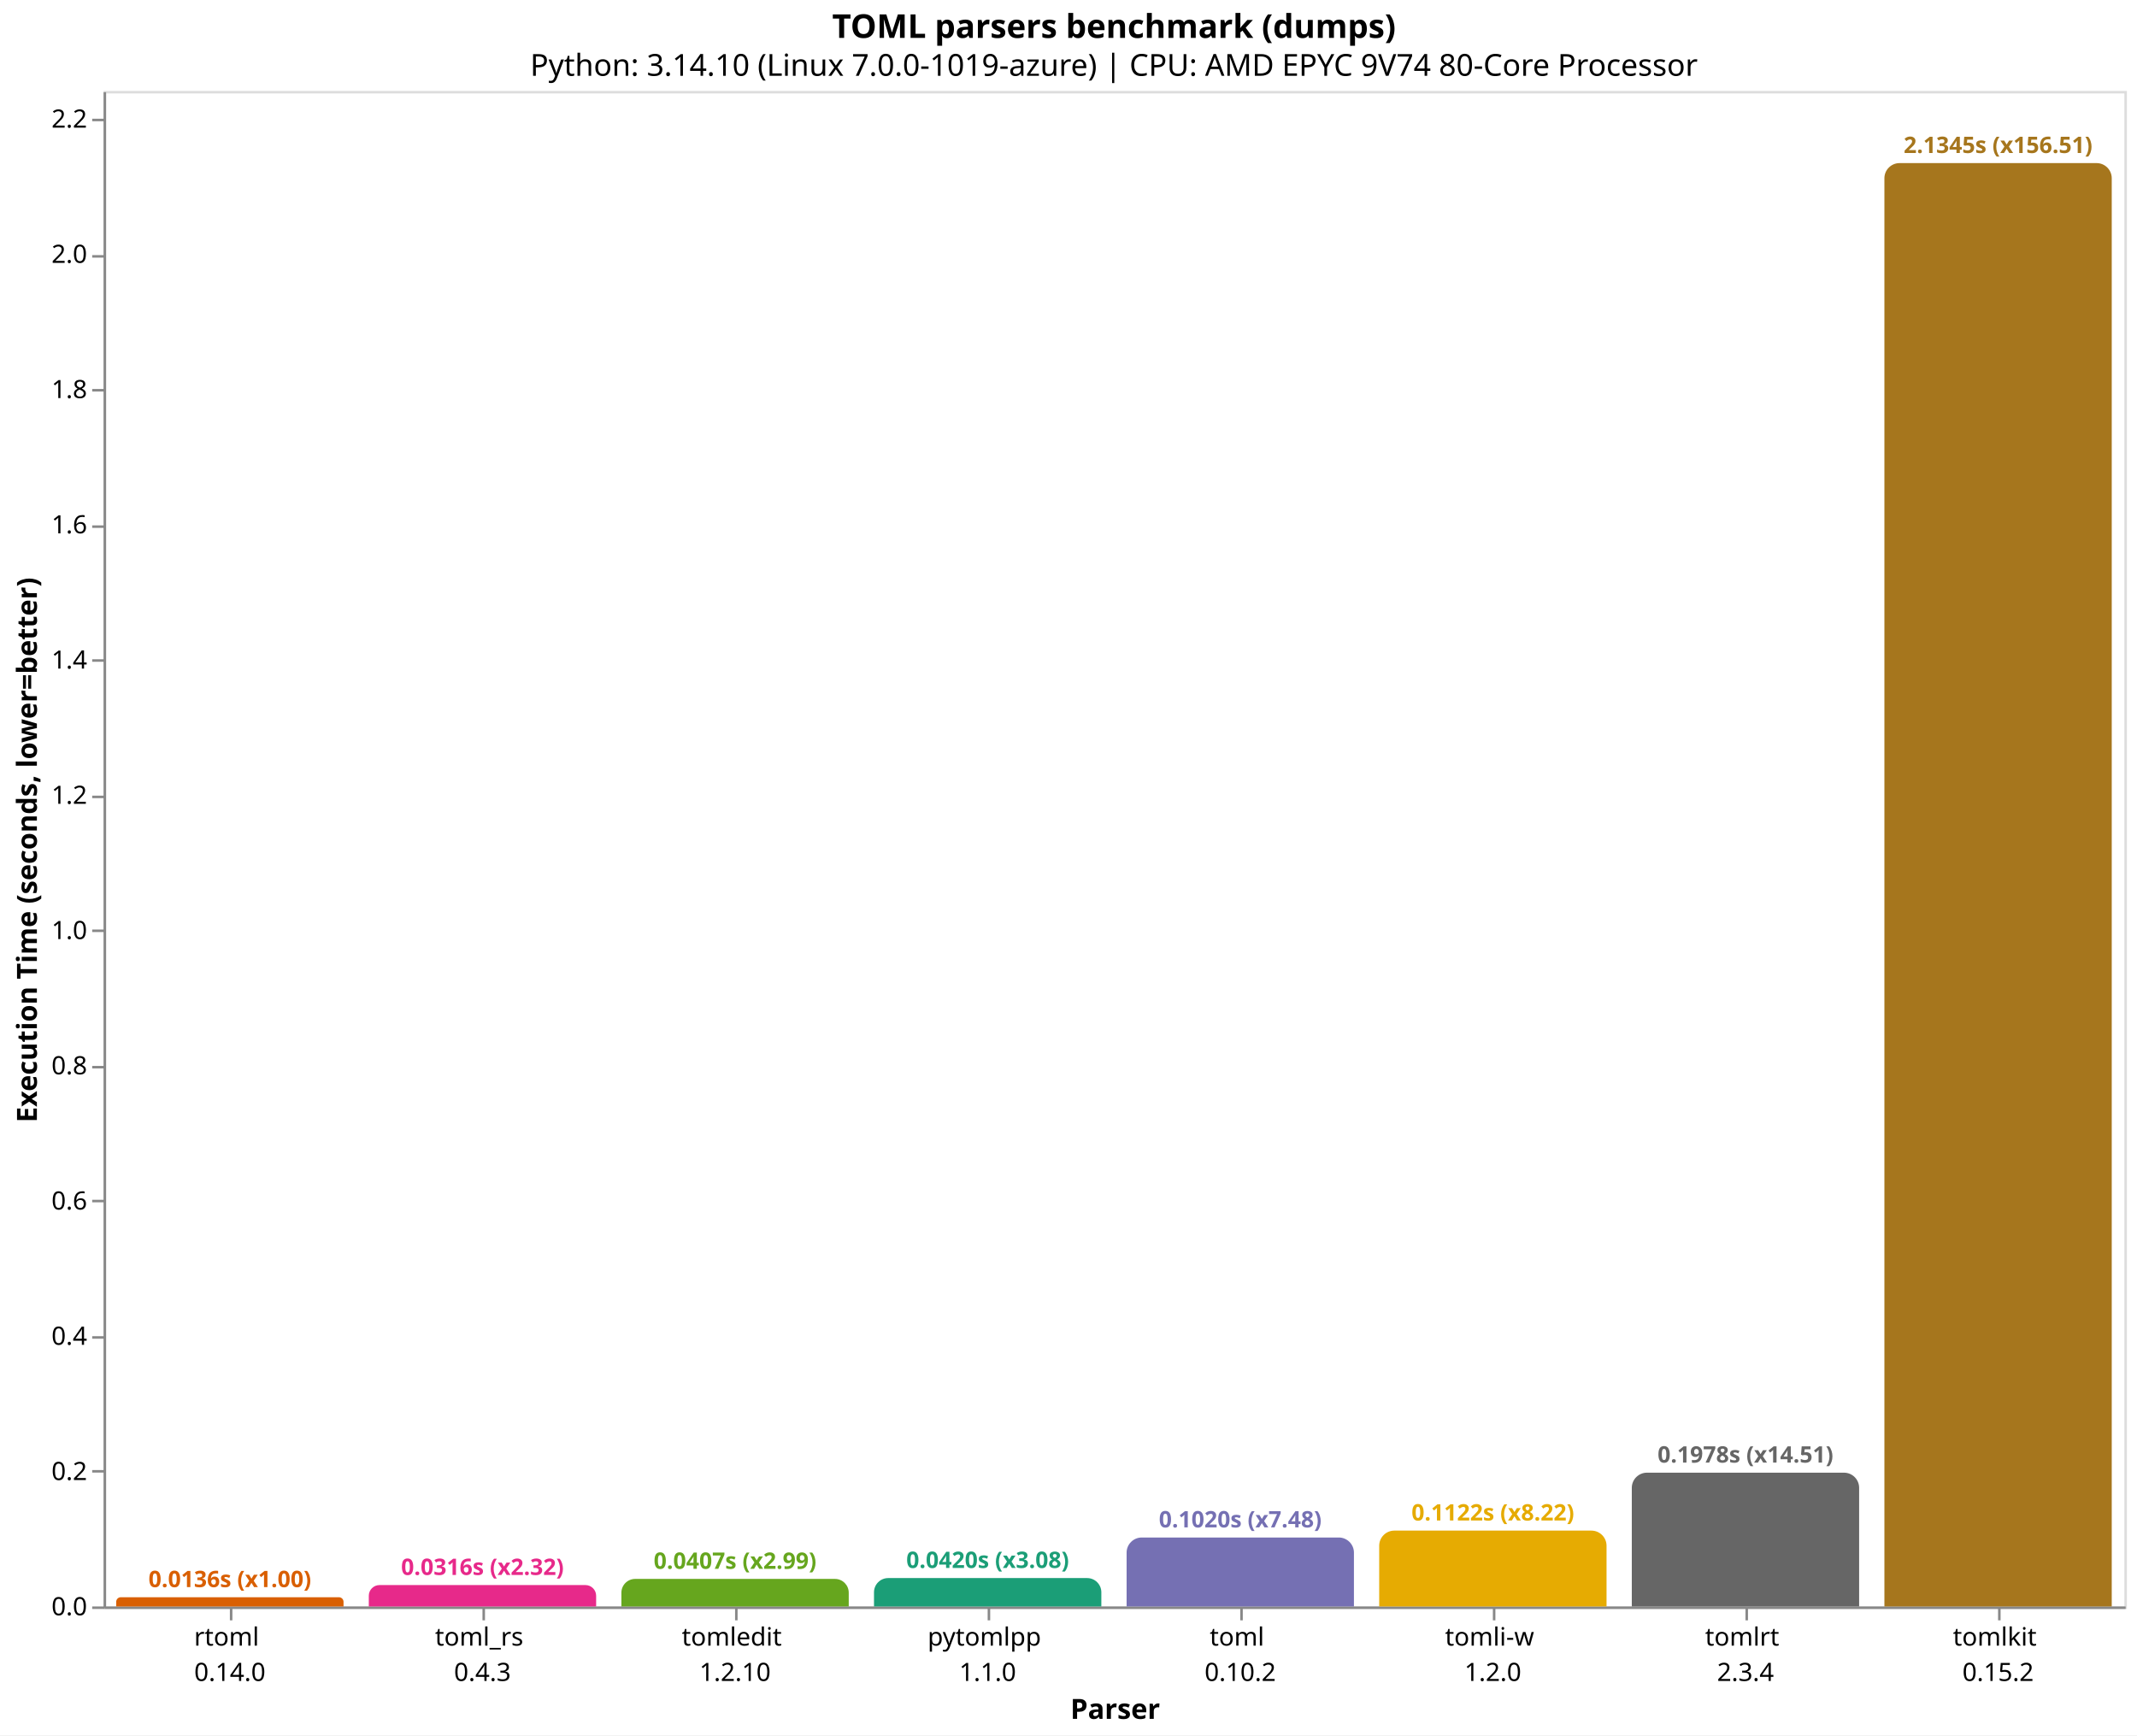
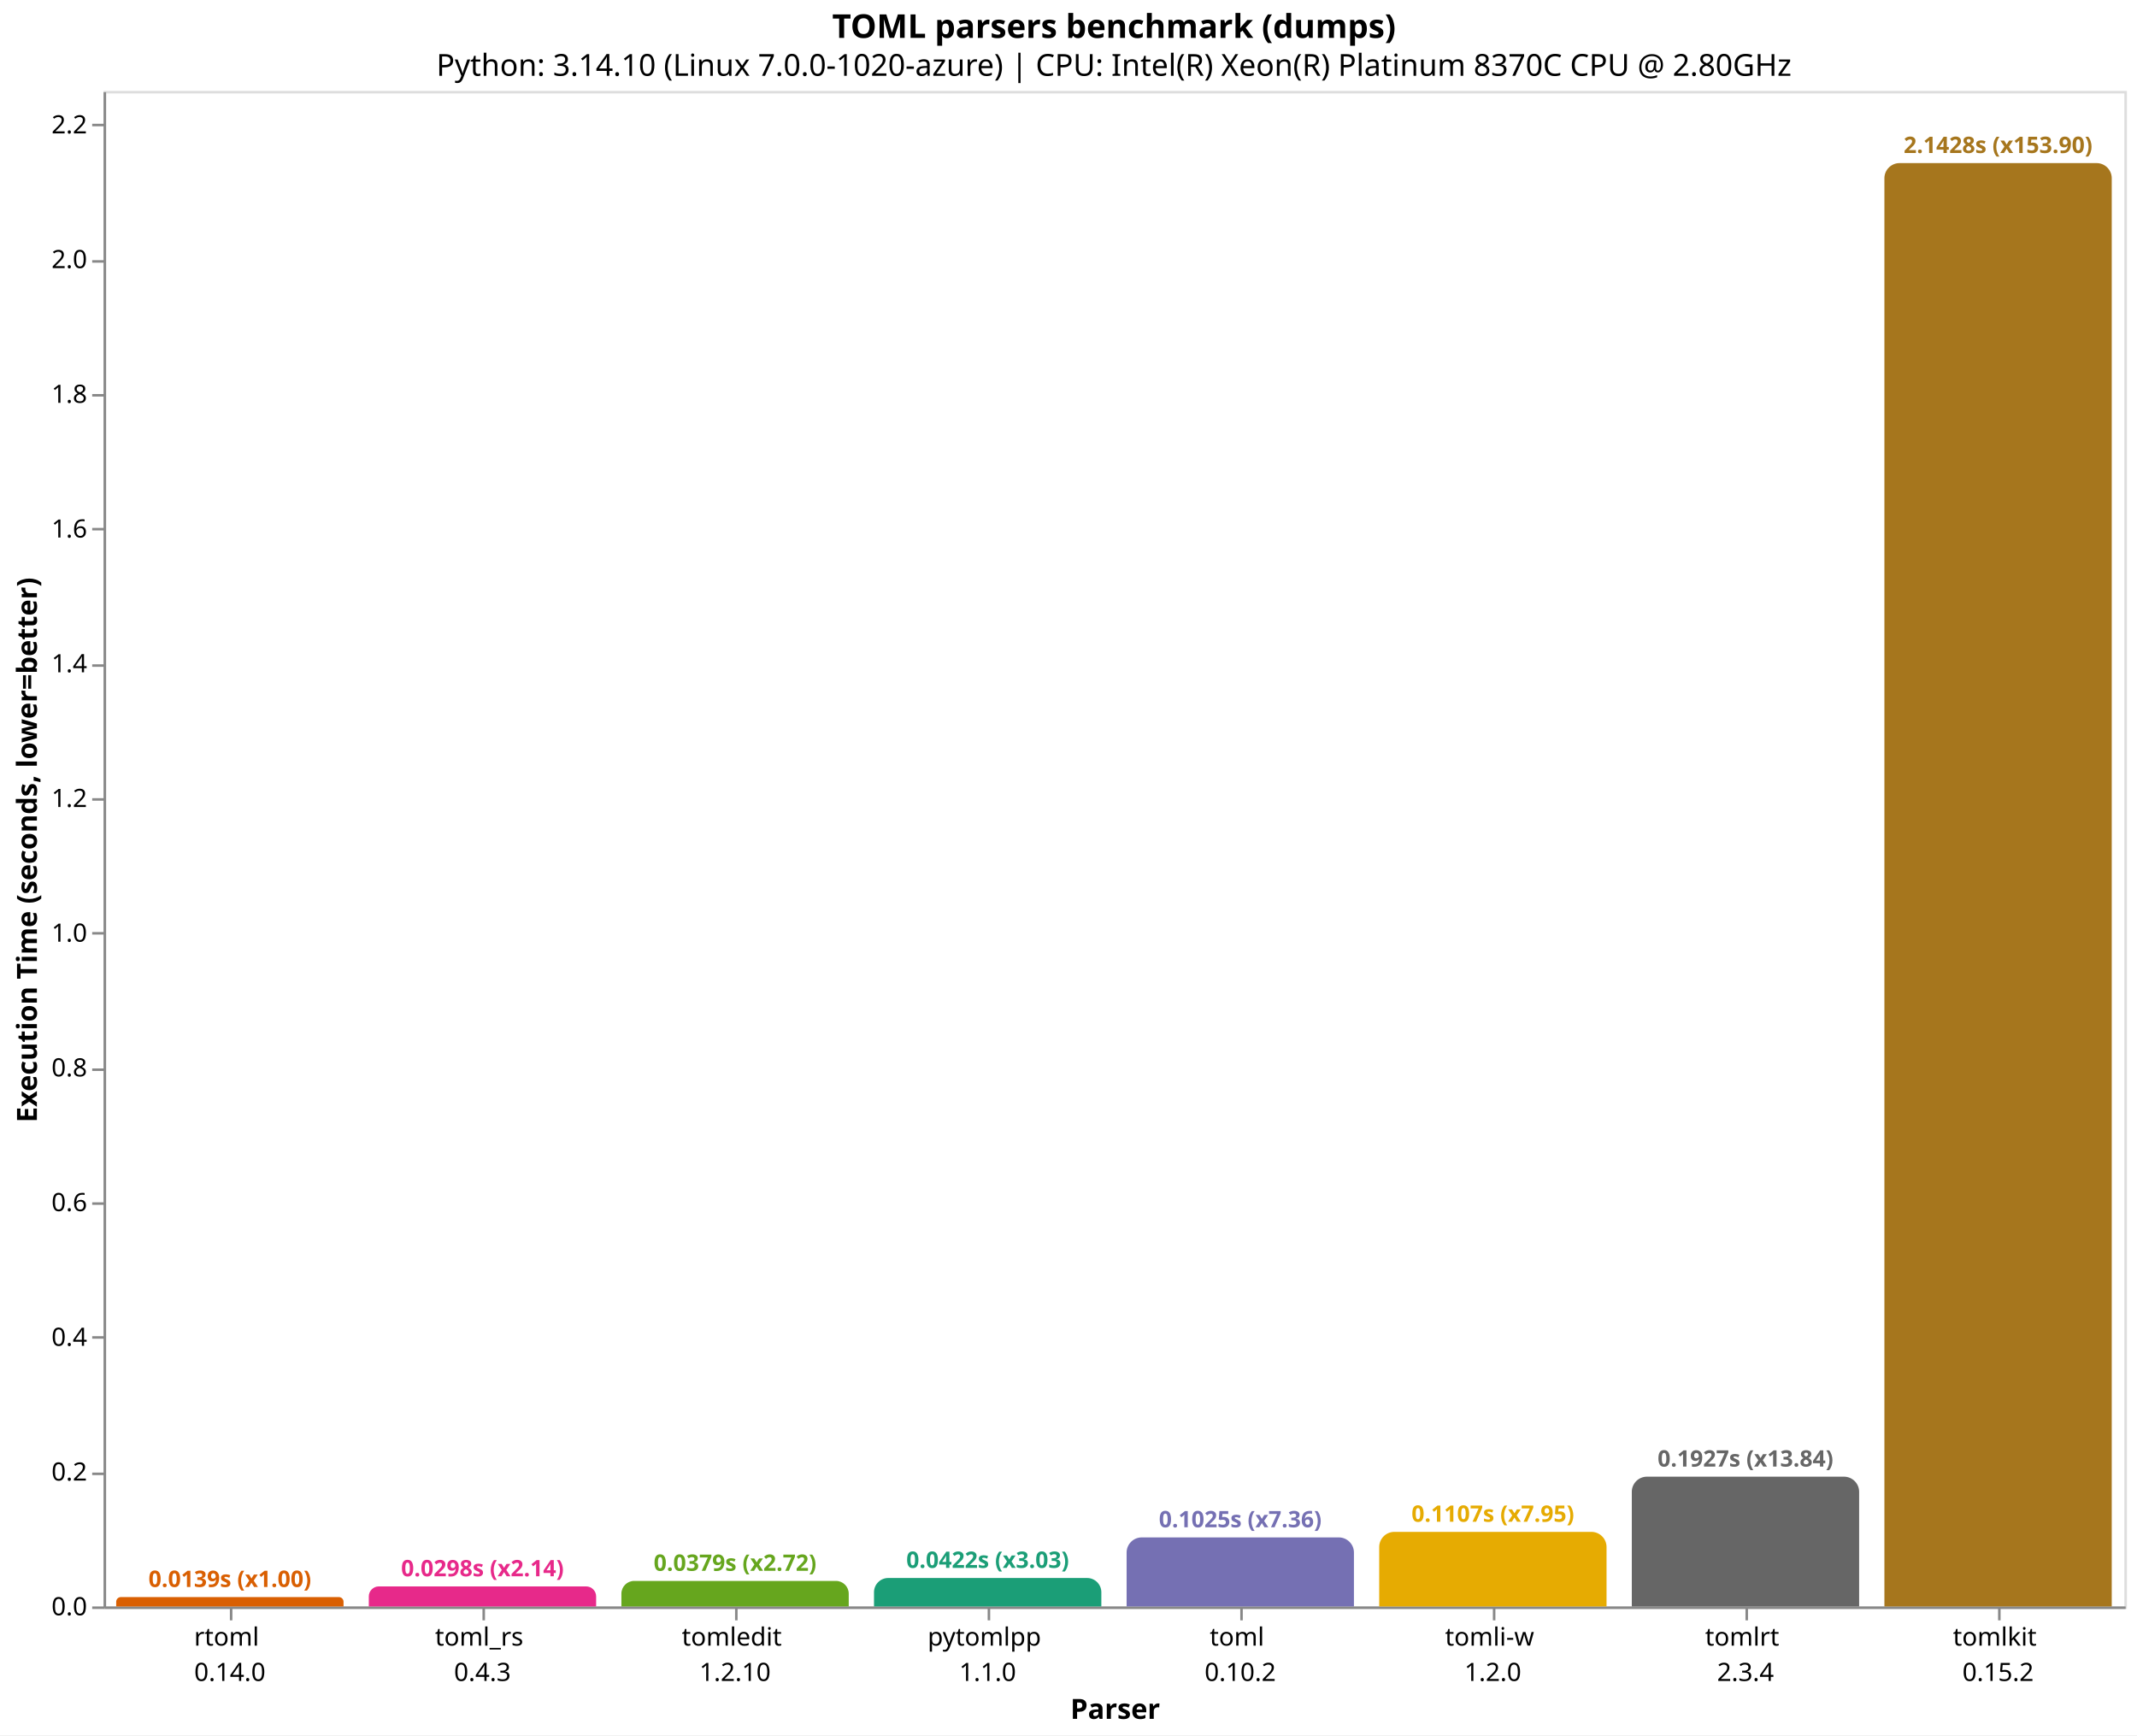
<svg xmlns="http://www.w3.org/2000/svg" version="1.1" class="marks" width="846" height="687" viewBox="0 0 846 687">
  <rect width="846" height="687" fill="white" />
  <g fill="none" stroke-miterlimit="10" transform="translate(41,36)">
    <g class="mark-group role-frame root" role="graphics-object" aria-roledescription="group mark container">
      <g transform="translate(0,0)">
        <path class="background" aria-hidden="true" d="M0.5,0.5h800v600h-800Z" stroke="#ddd" />
        <g>
          <g class="mark-group role-axis" role="graphics-symbol" aria-roledescription="axis" aria-label="X-axis titled 'Parser' for a discrete scale with 8 values: rtoml&#10;0.14.0, toml_rs&#10;0.4.3, tomledit&#10;1.2.10, pytomlpp&#10;1.1.0, toml&#10;0.10.2, ending with tomlkit&#10;0.15.2">
            <g transform="translate(0.5,600.5)">
              <path class="background" aria-hidden="true" d="M0,0h0v0h0Z" pointer-events="none" />
              <g>
                <g class="mark-rule role-axis-tick" pointer-events="none">
                  <line transform="translate(50,0)" x2="0" y2="5" stroke="#888" stroke-width="1" opacity="1" />
                  <line transform="translate(150,0)" x2="0" y2="5" stroke="#888" stroke-width="1" opacity="1" />
                  <line transform="translate(250,0)" x2="0" y2="5" stroke="#888" stroke-width="1" opacity="1" />
                  <line transform="translate(350,0)" x2="0" y2="5" stroke="#888" stroke-width="1" opacity="1" />
                  <line transform="translate(450,0)" x2="0" y2="5" stroke="#888" stroke-width="1" opacity="1" />
                  <line transform="translate(550,0)" x2="0" y2="5" stroke="#888" stroke-width="1" opacity="1" />
                  <line transform="translate(650,0)" x2="0" y2="5" stroke="#888" stroke-width="1" opacity="1" />
                  <line transform="translate(750,0)" x2="0" y2="5" stroke="#888" stroke-width="1" opacity="1" />
                </g>
                <g class="mark-text role-axis-label" pointer-events="none">
                  <text text-anchor="middle" transform="translate(49.5,15)" font-family="sans-serif" font-size="10px" fill="#000" opacity="1">
                    <tspan>rtoml</tspan>
                    <tspan x="0" dy="14">0.14.0</tspan>
                  </text>
                  <text text-anchor="middle" transform="translate(149.5,15)" font-family="sans-serif" font-size="10px" fill="#000" opacity="1">
                    <tspan>toml_rs</tspan>
                    <tspan x="0" dy="14">0.4.3</tspan>
                  </text>
                  <text text-anchor="middle" transform="translate(249.5,15)" font-family="sans-serif" font-size="10px" fill="#000" opacity="1">
                    <tspan>tomledit</tspan>
                    <tspan x="0" dy="14">1.2.10</tspan>
                  </text>
                  <text text-anchor="middle" transform="translate(349.5,15)" font-family="sans-serif" font-size="10px" fill="#000" opacity="1">
                    <tspan>pytomlpp</tspan>
                    <tspan x="0" dy="14">1.1.0</tspan>
                  </text>
                  <text text-anchor="middle" transform="translate(449.5,15)" font-family="sans-serif" font-size="10px" fill="#000" opacity="1">
                    <tspan>toml</tspan>
                    <tspan x="0" dy="14">0.10.2</tspan>
                  </text>
                  <text text-anchor="middle" transform="translate(549.5,15)" font-family="sans-serif" font-size="10px" fill="#000" opacity="1">
                    <tspan>tomli-w</tspan>
                    <tspan x="0" dy="14">1.2.0</tspan>
                  </text>
                  <text text-anchor="middle" transform="translate(649.5,15)" font-family="sans-serif" font-size="10px" fill="#000" opacity="1">
                    <tspan>tomlrt</tspan>
                    <tspan x="0" dy="14">2.3.4</tspan>
                  </text>
                  <text text-anchor="middle" transform="translate(749.5,15)" font-family="sans-serif" font-size="10px" fill="#000" opacity="1">
                    <tspan>tomlkit</tspan>
                    <tspan x="0" dy="14">0.15.2</tspan>
                  </text>
                </g>
                <g class="mark-rule role-axis-domain" pointer-events="none">
                  <line transform="translate(0,0)" x2="800" y2="0" stroke="#888" stroke-width="1" opacity="1" />
                </g>
                <g class="mark-text role-axis-title" pointer-events="none">
                  <text text-anchor="middle" transform="translate(400,44)" font-family="sans-serif" font-size="11px" font-weight="bold" fill="#000" opacity="1">Parser</text>
                </g>
              </g>
              <path class="foreground" aria-hidden="true" d="" pointer-events="none" display="none" />
            </g>
          </g>
          <g class="mark-group role-axis" role="graphics-symbol" aria-roledescription="axis" aria-label="Y-axis titled 'Execution Time (seconds, lower=better)' for a linear scale with values from 0.0 to 2.2">
            <g transform="translate(0.5,0.5)">
              <path class="background" aria-hidden="true" d="M0,0h0v0h0Z" pointer-events="none" />
              <g>
                <g class="mark-rule role-axis-tick" pointer-events="none">
                  <line transform="translate(0,600)" x2="-5" y2="0" stroke="#888" stroke-width="1" opacity="1" />
-                   <line transform="translate(0,546)" x2="-5" y2="0" stroke="#888" stroke-width="1" opacity="1" />
+                   <line transform="translate(0,547)" x2="-5" y2="0" stroke="#888" stroke-width="1" opacity="1" />
                  <line transform="translate(0,493)" x2="-5" y2="0" stroke="#888" stroke-width="1" opacity="1" />
-                   <line transform="translate(0,439)" x2="-5" y2="0" stroke="#888" stroke-width="1" opacity="1" />
-                   <line transform="translate(0,386)" x2="-5" y2="0" stroke="#888" stroke-width="1" opacity="1" />
-                   <line transform="translate(0,332)" x2="-5" y2="0" stroke="#888" stroke-width="1" opacity="1" />
-                   <line transform="translate(0,279)" x2="-5" y2="0" stroke="#888" stroke-width="1" opacity="1" />
-                   <line transform="translate(0,225)" x2="-5" y2="0" stroke="#888" stroke-width="1" opacity="1" />
-                   <line transform="translate(0,172)" x2="-5" y2="0" stroke="#888" stroke-width="1" opacity="1" />
-                   <line transform="translate(0,118)" x2="-5" y2="0" stroke="#888" stroke-width="1" opacity="1" />
-                   <line transform="translate(0,65)" x2="-5" y2="0" stroke="#888" stroke-width="1" opacity="1" />
-                   <line transform="translate(0,11)" x2="-5" y2="0" stroke="#888" stroke-width="1" opacity="1" />
+                   <line transform="translate(0,440)" x2="-5" y2="0" stroke="#888" stroke-width="1" opacity="1" />
+                   <line transform="translate(0,387)" x2="-5" y2="0" stroke="#888" stroke-width="1" opacity="1" />
+                   <line transform="translate(0,333)" x2="-5" y2="0" stroke="#888" stroke-width="1" opacity="1" />
+                   <line transform="translate(0,280)" x2="-5" y2="0" stroke="#888" stroke-width="1" opacity="1" />
+                   <line transform="translate(0,227)" x2="-5" y2="0" stroke="#888" stroke-width="1" opacity="1" />
+                   <line transform="translate(0,173)" x2="-5" y2="0" stroke="#888" stroke-width="1" opacity="1" />
+                   <line transform="translate(0,120)" x2="-5" y2="0" stroke="#888" stroke-width="1" opacity="1" />
+                   <line transform="translate(0,67)" x2="-5" y2="0" stroke="#888" stroke-width="1" opacity="1" />
+                   <line transform="translate(0,13)" x2="-5" y2="0" stroke="#888" stroke-width="1" opacity="1" />
                </g>
                <g class="mark-text role-axis-label" pointer-events="none">
                  <text text-anchor="end" transform="translate(-7,603)" font-family="sans-serif" font-size="10px" fill="#000" opacity="1">0.0</text>
-                   <text text-anchor="end" transform="translate(-7,549.4569)" font-family="sans-serif" font-size="10px" fill="#000" opacity="1">0.2</text>
-                   <text text-anchor="end" transform="translate(-7,495.9138)" font-family="sans-serif" font-size="10px" fill="#000" opacity="1">0.4</text>
-                   <text text-anchor="end" transform="translate(-7,442.3707)" font-family="sans-serif" font-size="10px" fill="#000" opacity="1">0.6</text>
-                   <text text-anchor="end" transform="translate(-7,388.8276)" font-family="sans-serif" font-size="10px" fill="#000" opacity="1">0.8</text>
-                   <text text-anchor="end" transform="translate(-7,335.2845)" font-family="sans-serif" font-size="10px" fill="#000" opacity="1">1.0</text>
-                   <text text-anchor="end" transform="translate(-7,281.7414)" font-family="sans-serif" font-size="10px" fill="#000" opacity="1">1.2</text>
-                   <text text-anchor="end" transform="translate(-7,228.1983)" font-family="sans-serif" font-size="10px" fill="#000" opacity="1">1.4</text>
-                   <text text-anchor="end" transform="translate(-7,174.6552)" font-family="sans-serif" font-size="10px" fill="#000" opacity="1">1.6</text>
-                   <text text-anchor="end" transform="translate(-7,121.1121)" font-family="sans-serif" font-size="10px" fill="#000" opacity="1">1.8</text>
-                   <text text-anchor="end" transform="translate(-7,67.56904)" font-family="sans-serif" font-size="10px" fill="#000" opacity="1">2.0</text>
-                   <text text-anchor="end" transform="translate(-7,14.02594)" font-family="sans-serif" font-size="10px" fill="#000" opacity="1">2.2</text>
+                   <text text-anchor="end" transform="translate(-7,549.6644)" font-family="sans-serif" font-size="10px" fill="#000" opacity="1">0.2</text>
+                   <text text-anchor="end" transform="translate(-7,496.3289)" font-family="sans-serif" font-size="10px" fill="#000" opacity="1">0.4</text>
+                   <text text-anchor="end" transform="translate(-7,442.9933)" font-family="sans-serif" font-size="10px" fill="#000" opacity="1">0.6</text>
+                   <text text-anchor="end" transform="translate(-7,389.6577)" font-family="sans-serif" font-size="10px" fill="#000" opacity="1">0.8</text>
+                   <text text-anchor="end" transform="translate(-7,336.3222)" font-family="sans-serif" font-size="10px" fill="#000" opacity="1">1.0</text>
+                   <text text-anchor="end" transform="translate(-7,282.9866)" font-family="sans-serif" font-size="10px" fill="#000" opacity="1">1.2</text>
+                   <text text-anchor="end" transform="translate(-7,229.651)" font-family="sans-serif" font-size="10px" fill="#000" opacity="1">1.4</text>
+                   <text text-anchor="end" transform="translate(-7,176.3155)" font-family="sans-serif" font-size="10px" fill="#000" opacity="1">1.6</text>
+                   <text text-anchor="end" transform="translate(-7,122.9799)" font-family="sans-serif" font-size="10px" fill="#000" opacity="1">1.8</text>
+                   <text text-anchor="end" transform="translate(-7,69.64432)" font-family="sans-serif" font-size="10px" fill="#000" opacity="1">2.0</text>
+                   <text text-anchor="end" transform="translate(-7,16.30875)" font-family="sans-serif" font-size="10px" fill="#000" opacity="1">2.2</text>
                </g>
                <g class="mark-rule role-axis-domain" pointer-events="none">
                  <line transform="translate(0,600)" x2="0" y2="-600" stroke="#888" stroke-width="1" opacity="1" />
                </g>
                <g class="mark-text role-axis-title" pointer-events="none">
                  <text text-anchor="middle" transform="translate(-24.90137,300) rotate(-90) translate(0,-2)" font-family="sans-serif" font-size="11px" font-weight="bold" fill="#000" opacity="1">Execution Time (seconds, lower=better)</text>
                </g>
              </g>
              <path class="foreground" aria-hidden="true" d="" pointer-events="none" display="none" />
            </g>
          </g>
          <g class="mark-group role-scope" role="graphics-object" aria-roledescription="group mark container">
-             <g transform="translate(5,596.349)">
-               <path class="background" aria-hidden="true" d="M1.825,0L88.175,0C89.182,0,90,0.818,90,1.825L90,3.651C90,3.651,90,3.651,90,3.651L0,3.651C0,3.651,0,3.651,0,3.651L0,1.825C0,0.818,0.818,0,1.825,0Z" />
+             <g transform="translate(5,596.287)">
+               <path class="background" aria-hidden="true" d="M1.856,0L88.144,0C89.168,0,90,0.832,90,1.856L90,3.713C90,3.713,90,3.713,90,3.713L0,3.713C0,3.713,0,3.713,0,3.713L0,1.856C0,0.832,0.832,0,1.856,0Z" />
              <g clip-path="url(#clip9)">
                <g class="mark-group role-scope" role="graphics-object" aria-roledescription="group mark container">
-                   <g transform="translate(0,-596.349)">
-                     <path class="background" aria-hidden="true" d="M0,0h90v0h-90Z" />
-                     <g>
-                       <g class="mark-rect role-mark layer_0_marks" role="graphics-object" aria-roledescription="rect mark container">
-                         <path aria-label="Parser: rtoml&#10;0.14.0; Execution Time (seconds, lower=better): 0.013637492; parser: rtoml; Execution Time (s): 0.0136; Slowdown: 1.00" role="graphics-symbol" aria-roledescription="bar" d="M0,596.349h90v3.651h-90Z" fill="#d95f02" />
-                       </g>
-                     </g>
-                     <path class="foreground" aria-hidden="true" d="" display="none" />
-                   </g>
-                 </g>
-               </g>
-               <path class="foreground" aria-hidden="true" d="" display="none" />
-             </g>
-             <g transform="translate(105,591.5354)">
-               <path class="background" aria-hidden="true" d="M4.232,0L85.768,0C88.104,0,90,1.896,90,4.232L90,8.465C90,8.465,90,8.465,90,8.465L0,8.465C0,8.465,0,8.465,0,8.465L0,4.232C0,1.896,1.896,0,4.232,0Z" />
+                   <g transform="translate(0,-596.287)">
+                     <path class="background" aria-hidden="true" d="M0,0h90v0h-90Z" />
+                     <g>
+                       <g class="mark-rect role-mark layer_0_marks" role="graphics-object" aria-roledescription="rect mark container">
+                         <path aria-label="Parser: rtoml&#10;0.14.0; Execution Time (seconds, lower=better): 0.013923045; parser: rtoml; Execution Time (s): 0.0139; Slowdown: 1.00" role="graphics-symbol" aria-roledescription="bar" d="M0,596.287h90v3.713h-90Z" fill="#d95f02" />
+                       </g>
+                     </g>
+                     <path class="foreground" aria-hidden="true" d="" display="none" />
+                   </g>
+                 </g>
+               </g>
+               <path class="foreground" aria-hidden="true" d="" display="none" />
+             </g>
+             <g transform="translate(105,592.0657)">
+               <path class="background" aria-hidden="true" d="M3.967,0L86.033,0C88.222,0,90,1.778,90,3.967L90,7.934C90,7.934,90,7.934,90,7.934L0,7.934C0,7.934,0,7.934,0,7.934L0,3.967C0,1.778,1.778,0,3.967,0Z" />
              <g clip-path="url(#clip10)">
                <g class="mark-group role-scope" role="graphics-object" aria-roledescription="group mark container">
-                   <g transform="translate(0,-591.5354)">
-                     <path class="background" aria-hidden="true" d="M0,0h90v0h-90Z" />
-                     <g>
-                       <g class="mark-rect role-mark layer_0_marks" role="graphics-object" aria-roledescription="rect mark container">
-                         <path aria-label="Parser: toml_rs&#10;0.4.3; Execution Time (seconds, lower=better): 0.031617918; parser: toml_rs; Execution Time (s): 0.0316; Slowdown: 2.32" role="graphics-symbol" aria-roledescription="bar" d="M0,591.535h90v8.465h-90Z" fill="#e7298a" />
-                       </g>
-                     </g>
-                     <path class="foreground" aria-hidden="true" d="" display="none" />
-                   </g>
-                 </g>
-               </g>
-               <path class="foreground" aria-hidden="true" d="" display="none" />
-             </g>
-             <g transform="translate(205,589.1)">
-               <path class="background" aria-hidden="true" d="M5.45,0L84.55,0C87.558,0,90,2.442,90,5.45L90,10.9C90,10.9,90,10.9,90,10.9L0,10.9C0,10.9,0,10.9,0,10.9L0,5.45C0,2.442,2.442,0,5.45,0Z" />
+                   <g transform="translate(0,-592.0657)">
+                     <path class="background" aria-hidden="true" d="M0,0h90v0h-90Z" />
+                     <g>
+                       <g class="mark-rect role-mark layer_0_marks" role="graphics-object" aria-roledescription="rect mark container">
+                         <path aria-label="Parser: toml_rs&#10;0.4.3; Execution Time (seconds, lower=better): 0.029752409; parser: toml_rs; Execution Time (s): 0.0298; Slowdown: 2.14" role="graphics-symbol" aria-roledescription="bar" d="M0,592.066h90v7.934h-90Z" fill="#e7298a" />
+                       </g>
+                     </g>
+                     <path class="foreground" aria-hidden="true" d="" display="none" />
+                   </g>
+                 </g>
+               </g>
+               <path class="foreground" aria-hidden="true" d="" display="none" />
+             </g>
+             <g transform="translate(205,589.8958)">
+               <path class="background" aria-hidden="true" d="M5.052,0L84.948,0C87.736,0,90,2.264,90,5.052L90,10.104C90,10.104,90,10.104,90,10.104L0,10.104C0,10.104,0,10.104,0,10.104L0,5.052C0,2.264,2.264,0,5.052,0Z" />
              <g clip-path="url(#clip11)">
                <g class="mark-group role-scope" role="graphics-object" aria-roledescription="group mark container">
-                   <g transform="translate(0,-589.1)">
-                     <path class="background" aria-hidden="true" d="M0,0h90v0h-90Z" />
-                     <g>
-                       <g class="mark-rect role-mark layer_0_marks" role="graphics-object" aria-roledescription="rect mark container">
-                         <path aria-label="Parser: tomledit&#10;1.2.10; Execution Time (seconds, lower=better): 0.040714841; parser: tomledit; Execution Time (s): 0.0407; Slowdown: 2.99" role="graphics-symbol" aria-roledescription="bar" d="M0,589.1h90v10.9h-90Z" fill="#66a61e" />
-                       </g>
-                     </g>
-                     <path class="foreground" aria-hidden="true" d="" display="none" />
-                   </g>
-                 </g>
-               </g>
-               <path class="foreground" aria-hidden="true" d="" display="none" />
-             </g>
-             <g transform="translate(305,588.7647)">
-               <path class="background" aria-hidden="true" d="M5.618,0L84.382,0C87.483,0,90,2.517,90,5.618L90,11.235C90,11.235,90,11.235,90,11.235L0,11.235C0,11.235,0,11.235,0,11.235L0,5.618C0,2.517,2.517,0,5.618,0Z" />
+                   <g transform="translate(0,-589.8958)">
+                     <path class="background" aria-hidden="true" d="M0,0h90v0h-90Z" />
+                     <g>
+                       <g class="mark-rect role-mark layer_0_marks" role="graphics-object" aria-roledescription="rect mark container">
+                         <path aria-label="Parser: tomledit&#10;1.2.10; Execution Time (seconds, lower=better): 0.037888993; parser: tomledit; Execution Time (s): 0.0379; Slowdown: 2.72" role="graphics-symbol" aria-roledescription="bar" d="M0,589.896h90v10.104h-90Z" fill="#66a61e" />
+                       </g>
+                     </g>
+                     <path class="foreground" aria-hidden="true" d="" display="none" />
+                   </g>
+                 </g>
+               </g>
+               <path class="foreground" aria-hidden="true" d="" display="none" />
+             </g>
+             <g transform="translate(305,588.7347)">
+               <path class="background" aria-hidden="true" d="M5.633,0L84.367,0C87.476,0,90,2.524,90,5.633L90,11.265C90,11.265,90,11.265,90,11.265L0,11.265C0,11.265,0,11.265,0,11.265L0,5.633C0,2.524,2.524,0,5.633,0Z" />
              <g clip-path="url(#clip12)">
                <g class="mark-group role-scope" role="graphics-object" aria-roledescription="group mark container">
-                   <g transform="translate(0,-588.7647)">
-                     <path class="background" aria-hidden="true" d="M0,0h90v0h-90Z" />
-                     <g>
-                       <g class="mark-rect role-mark layer_0_marks" role="graphics-object" aria-roledescription="rect mark container">
-                         <path aria-label="Parser: pytomlpp&#10;1.1.0; Execution Time (seconds, lower=better): 0.041967409; parser: pytomlpp; Execution Time (s): 0.0420; Slowdown: 3.08" role="graphics-symbol" aria-roledescription="bar" d="M0,588.765h90v11.235h-90Z" fill="#1b9e77" />
-                       </g>
-                     </g>
-                     <path class="foreground" aria-hidden="true" d="" display="none" />
-                   </g>
-                 </g>
-               </g>
-               <path class="foreground" aria-hidden="true" d="" display="none" />
-             </g>
-             <g transform="translate(405,572.7037)">
-               <path class="background" aria-hidden="true" d="M6,0L84,0C87.311,0,90,2.689,90,6L90,27.296C90,27.296,90,27.296,90,27.296L0,27.296C0,27.296,0,27.296,0,27.296L0,6C0,2.689,2.689,0,6,0Z" />
+                   <g transform="translate(0,-588.7347)">
+                     <path class="background" aria-hidden="true" d="M0,0h90v0h-90Z" />
+                     <g>
+                       <g class="mark-rect role-mark layer_0_marks" role="graphics-object" aria-roledescription="rect mark container">
+                         <path aria-label="Parser: pytomlpp&#10;1.1.0; Execution Time (seconds, lower=better): 0.042243184; parser: pytomlpp; Execution Time (s): 0.0422; Slowdown: 3.03" role="graphics-symbol" aria-roledescription="bar" d="M0,588.735h90v11.265h-90Z" fill="#1b9e77" />
+                       </g>
+                     </g>
+                     <path class="foreground" aria-hidden="true" d="" display="none" />
+                   </g>
+                 </g>
+               </g>
+               <path class="foreground" aria-hidden="true" d="" display="none" />
+             </g>
+             <g transform="translate(405,572.664)">
+               <path class="background" aria-hidden="true" d="M6,0L84,0C87.311,0,90,2.689,90,6L90,27.336C90,27.336,90,27.336,90,27.336L0,27.336C0,27.336,0,27.336,0,27.336L0,6C0,2.689,2.689,0,6,0Z" />
              <g clip-path="url(#clip13)">
                <g class="mark-group role-scope" role="graphics-object" aria-roledescription="group mark container">
-                   <g transform="translate(0,-572.7037)">
-                     <path class="background" aria-hidden="true" d="M0,0h90v0h-90Z" />
-                     <g>
-                       <g class="mark-rect role-mark layer_0_marks" role="graphics-object" aria-roledescription="rect mark container">
-                         <path aria-label="Parser: toml&#10;0.10.2; Execution Time (seconds, lower=better): 0.101960101; parser: toml; Execution Time (s): 0.1020; Slowdown: 7.48" role="graphics-symbol" aria-roledescription="bar" d="M0,572.704h90v27.296h-90Z" fill="#7570b3" />
-                       </g>
-                     </g>
-                     <path class="foreground" aria-hidden="true" d="" display="none" />
-                   </g>
-                 </g>
-               </g>
-               <path class="foreground" aria-hidden="true" d="" display="none" />
-             </g>
-             <g transform="translate(505,569.9722)">
-               <path class="background" aria-hidden="true" d="M6,0L84,0C87.311,0,90,2.689,90,6L90,30.028C90,30.028,90,30.028,90,30.028L0,30.028C0,30.028,0,30.028,0,30.028L0,6C0,2.689,2.689,0,6,0Z" />
+                   <g transform="translate(0,-572.664)">
+                     <path class="background" aria-hidden="true" d="M0,0h90v0h-90Z" />
+                     <g>
+                       <g class="mark-rect role-mark layer_0_marks" role="graphics-object" aria-roledescription="rect mark container">
+                         <path aria-label="Parser: toml&#10;0.10.2; Execution Time (seconds, lower=better): 0.102505888; parser: toml; Execution Time (s): 0.1025; Slowdown: 7.36" role="graphics-symbol" aria-roledescription="bar" d="M0,572.664h90v27.336h-90Z" fill="#7570b3" />
+                       </g>
+                     </g>
+                     <path class="foreground" aria-hidden="true" d="" display="none" />
+                   </g>
+                 </g>
+               </g>
+               <path class="foreground" aria-hidden="true" d="" display="none" />
+             </g>
+             <g transform="translate(505,570.4752)">
+               <path class="background" aria-hidden="true" d="M6,0L84,0C87.311,0,90,2.689,90,6L90,29.525C90,29.525,90,29.525,90,29.525L0,29.525C0,29.525,0,29.525,0,29.525L0,6C0,2.689,2.689,0,6,0Z" />
              <g clip-path="url(#clip14)">
                <g class="mark-group role-scope" role="graphics-object" aria-roledescription="group mark container">
-                   <g transform="translate(0,-569.9722)">
-                     <path class="background" aria-hidden="true" d="M0,0h90v0h-90Z" />
-                     <g>
-                       <g class="mark-rect role-mark layer_0_marks" role="graphics-object" aria-roledescription="rect mark container">
-                         <path aria-label="Parser: tomli-w&#10;1.2.0; Execution Time (seconds, lower=better): 0.112163233; parser: tomli-w; Execution Time (s): 0.1122; Slowdown: 8.22" role="graphics-symbol" aria-roledescription="bar" d="M0,569.972h90v30.028h-90Z" fill="#e6ab02" />
-                       </g>
-                     </g>
-                     <path class="foreground" aria-hidden="true" d="" display="none" />
-                   </g>
-                 </g>
-               </g>
-               <path class="foreground" aria-hidden="true" d="" display="none" />
-             </g>
-             <g transform="translate(605,547.0397)">
-               <path class="background" aria-hidden="true" d="M6,0L84,0C87.311,0,90,2.689,90,6L90,52.96C90,52.96,90,52.96,90,52.96L0,52.96C0,52.96,0,52.96,0,52.96L0,6C0,2.689,2.689,0,6,0Z" />
+                   <g transform="translate(0,-570.4752)">
+                     <path class="background" aria-hidden="true" d="M0,0h90v0h-90Z" />
+                     <g>
+                       <g class="mark-rect role-mark layer_0_marks" role="graphics-object" aria-roledescription="rect mark container">
+                         <path aria-label="Parser: tomli-w&#10;1.2.0; Execution Time (seconds, lower=better): 0.110713419; parser: tomli-w; Execution Time (s): 0.1107; Slowdown: 7.95" role="graphics-symbol" aria-roledescription="bar" d="M0,570.475h90v29.525h-90Z" fill="#e6ab02" />
+                       </g>
+                     </g>
+                     <path class="foreground" aria-hidden="true" d="" display="none" />
+                   </g>
+                 </g>
+               </g>
+               <path class="foreground" aria-hidden="true" d="" display="none" />
+             </g>
+             <g transform="translate(605,548.6222)">
+               <path class="background" aria-hidden="true" d="M6,0L84,0C87.311,0,90,2.689,90,6L90,51.378C90,51.378,90,51.378,90,51.378L0,51.378C0,51.378,0,51.378,0,51.378L0,6C0,2.689,2.689,0,6,0Z" />
              <g clip-path="url(#clip15)">
                <g class="mark-group role-scope" role="graphics-object" aria-roledescription="group mark container">
-                   <g transform="translate(0,-547.0397)">
-                     <path class="background" aria-hidden="true" d="M0,0h90v0h-90Z" />
-                     <g>
-                       <g class="mark-rect role-mark layer_0_marks" role="graphics-object" aria-roledescription="rect mark container">
-                         <path aria-label="Parser: tomlrt&#10;2.3.4; Execution Time (seconds, lower=better): 0.197823007; parser: tomlrt; Execution Time (s): 0.1978; Slowdown: 14.51" role="graphics-symbol" aria-roledescription="bar" d="M0,547.04h90v52.96h-90Z" fill="#666666" />
+                   <g transform="translate(0,-548.6222)">
+                     <path class="background" aria-hidden="true" d="M0,0h90v0h-90Z" />
+                     <g>
+                       <g class="mark-rect role-mark layer_0_marks" role="graphics-object" aria-roledescription="rect mark container">
+                         <path aria-label="Parser: tomlrt&#10;2.3.4; Execution Time (seconds, lower=better): 0.19265868; parser: tomlrt; Execution Time (s): 0.1927; Slowdown: 13.84" role="graphics-symbol" aria-roledescription="bar" d="M0,548.622h90v51.378h-90Z" fill="#666666" />
                      </g>
                    </g>
                    <path class="foreground" aria-hidden="true" d="" display="none" />
                  </g>
                </g>
              </g>
              <path class="foreground" aria-hidden="true" d="" display="none" />
            </g>
            <g transform="translate(705,28.57143)">
              <path class="background" aria-hidden="true" d="M6,0L84,0C87.311,0,90,2.689,90,6L90,571.429C90,571.429,90,571.429,90,571.429L0,571.429C0,571.429,0,571.429,0,571.429L0,6C0,2.689,2.689,0,6,0Z" />
              <g clip-path="url(#clip16)">
                <g class="mark-group role-scope" role="graphics-object" aria-roledescription="group mark container">
                  <g transform="translate(0,-28.57143)">
                    <path class="background" aria-hidden="true" d="M0,0h90v0h-90Z" />
                    <g>
                      <g class="mark-rect role-mark layer_0_marks" role="graphics-object" aria-roledescription="rect mark container">
-                         <path aria-label="Parser: tomlkit&#10;0.15.2; Execution Time (seconds, lower=better): 2.134462185; parser: tomlkit; Execution Time (s): 2.1345; Slowdown: 156.51" role="graphics-symbol" aria-roledescription="bar" d="M0,28.571h90v571.429h-90Z" fill="#a6761d" />
+                         <path aria-label="Parser: tomlkit&#10;0.15.2; Execution Time (seconds, lower=better): 2.142767348; parser: tomlkit; Execution Time (s): 2.1428; Slowdown: 153.90" role="graphics-symbol" aria-roledescription="bar" d="M0,28.571h90v571.429h-90Z" fill="#a6761d" />
                      </g>
                    </g>
                    <path class="foreground" aria-hidden="true" d="" display="none" />
                  </g>
                </g>
              </g>
              <path class="foreground" aria-hidden="true" d="" display="none" />
            </g>
          </g>
          <g class="mark-text role-mark layer_1_marks" role="graphics-object" aria-roledescription="text mark container">
-             <text aria-label="Parser: rtoml&#10;0.14.0; Execution Time (seconds, lower=better): 0.013637492; parser: rtoml; label: 0.0136s (x1.00); Execution Time (s): 0.0136; Slowdown: 1.00" role="graphics-symbol" aria-roledescription="text mark" text-anchor="middle" transform="translate(50,592.349)" font-family="sans-serif" font-size="9px" font-weight="bold" fill="#d95f02">0.0136s (x1.00)</text>
-             <text aria-label="Parser: toml_rs&#10;0.4.3; Execution Time (seconds, lower=better): 0.031617918; parser: toml_rs; label: 0.0316s (x2.32); Execution Time (s): 0.0316; Slowdown: 2.32" role="graphics-symbol" aria-roledescription="text mark" text-anchor="middle" transform="translate(150,587.5354)" font-family="sans-serif" font-size="9px" font-weight="bold" fill="#e7298a">0.0316s (x2.32)</text>
-             <text aria-label="Parser: tomledit&#10;1.2.10; Execution Time (seconds, lower=better): 0.040714841; parser: tomledit; label: 0.0407s (x2.99); Execution Time (s): 0.0407; Slowdown: 2.99" role="graphics-symbol" aria-roledescription="text mark" text-anchor="middle" transform="translate(250,585.1)" font-family="sans-serif" font-size="9px" font-weight="bold" fill="#66a61e">0.0407s (x2.99)</text>
-             <text aria-label="Parser: pytomlpp&#10;1.1.0; Execution Time (seconds, lower=better): 0.041967409; parser: pytomlpp; label: 0.0420s (x3.08); Execution Time (s): 0.0420; Slowdown: 3.08" role="graphics-symbol" aria-roledescription="text mark" text-anchor="middle" transform="translate(350,584.7647)" font-family="sans-serif" font-size="9px" font-weight="bold" fill="#1b9e77">0.0420s (x3.08)</text>
-             <text aria-label="Parser: toml&#10;0.10.2; Execution Time (seconds, lower=better): 0.101960101; parser: toml; label: 0.1020s (x7.48); Execution Time (s): 0.1020; Slowdown: 7.48" role="graphics-symbol" aria-roledescription="text mark" text-anchor="middle" transform="translate(450,568.7037)" font-family="sans-serif" font-size="9px" font-weight="bold" fill="#7570b3">0.1020s (x7.48)</text>
-             <text aria-label="Parser: tomli-w&#10;1.2.0; Execution Time (seconds, lower=better): 0.112163233; parser: tomli-w; label: 0.1122s (x8.22); Execution Time (s): 0.1122; Slowdown: 8.22" role="graphics-symbol" aria-roledescription="text mark" text-anchor="middle" transform="translate(550,565.9722)" font-family="sans-serif" font-size="9px" font-weight="bold" fill="#e6ab02">0.1122s (x8.22)</text>
-             <text aria-label="Parser: tomlrt&#10;2.3.4; Execution Time (seconds, lower=better): 0.197823007; parser: tomlrt; label: 0.1978s (x14.51); Execution Time (s): 0.1978; Slowdown: 14.51" role="graphics-symbol" aria-roledescription="text mark" text-anchor="middle" transform="translate(650,543.0397)" font-family="sans-serif" font-size="9px" font-weight="bold" fill="#666666">0.1978s (x14.51)</text>
-             <text aria-label="Parser: tomlkit&#10;0.15.2; Execution Time (seconds, lower=better): 2.134462185; parser: tomlkit; label: 2.1345s (x156.51); Execution Time (s): 2.1345; Slowdown: 156.51" role="graphics-symbol" aria-roledescription="text mark" text-anchor="middle" transform="translate(750,24.57143)" font-family="sans-serif" font-size="9px" font-weight="bold" fill="#a6761d">2.1345s (x156.51)</text>
+             <text aria-label="Parser: rtoml&#10;0.14.0; Execution Time (seconds, lower=better): 0.013923045; parser: rtoml; label: 0.0139s (x1.00); Execution Time (s): 0.0139; Slowdown: 1.00" role="graphics-symbol" aria-roledescription="text mark" text-anchor="middle" transform="translate(50,592.287)" font-family="sans-serif" font-size="9px" font-weight="bold" fill="#d95f02">0.0139s (x1.00)</text>
+             <text aria-label="Parser: toml_rs&#10;0.4.3; Execution Time (seconds, lower=better): 0.029752409; parser: toml_rs; label: 0.0298s (x2.14); Execution Time (s): 0.0298; Slowdown: 2.14" role="graphics-symbol" aria-roledescription="text mark" text-anchor="middle" transform="translate(150,588.0657)" font-family="sans-serif" font-size="9px" font-weight="bold" fill="#e7298a">0.0298s (x2.14)</text>
+             <text aria-label="Parser: tomledit&#10;1.2.10; Execution Time (seconds, lower=better): 0.037888993; parser: tomledit; label: 0.0379s (x2.72); Execution Time (s): 0.0379; Slowdown: 2.72" role="graphics-symbol" aria-roledescription="text mark" text-anchor="middle" transform="translate(250,585.8958)" font-family="sans-serif" font-size="9px" font-weight="bold" fill="#66a61e">0.0379s (x2.72)</text>
+             <text aria-label="Parser: pytomlpp&#10;1.1.0; Execution Time (seconds, lower=better): 0.042243184; parser: pytomlpp; label: 0.0422s (x3.03); Execution Time (s): 0.0422; Slowdown: 3.03" role="graphics-symbol" aria-roledescription="text mark" text-anchor="middle" transform="translate(350,584.7347)" font-family="sans-serif" font-size="9px" font-weight="bold" fill="#1b9e77">0.0422s (x3.03)</text>
+             <text aria-label="Parser: toml&#10;0.10.2; Execution Time (seconds, lower=better): 0.102505888; parser: toml; label: 0.1025s (x7.36); Execution Time (s): 0.1025; Slowdown: 7.36" role="graphics-symbol" aria-roledescription="text mark" text-anchor="middle" transform="translate(450,568.664)" font-family="sans-serif" font-size="9px" font-weight="bold" fill="#7570b3">0.1025s (x7.36)</text>
+             <text aria-label="Parser: tomli-w&#10;1.2.0; Execution Time (seconds, lower=better): 0.110713419; parser: tomli-w; label: 0.1107s (x7.95); Execution Time (s): 0.1107; Slowdown: 7.95" role="graphics-symbol" aria-roledescription="text mark" text-anchor="middle" transform="translate(550,566.4752)" font-family="sans-serif" font-size="9px" font-weight="bold" fill="#e6ab02">0.1107s (x7.95)</text>
+             <text aria-label="Parser: tomlrt&#10;2.3.4; Execution Time (seconds, lower=better): 0.19265868; parser: tomlrt; label: 0.1927s (x13.84); Execution Time (s): 0.1927; Slowdown: 13.84" role="graphics-symbol" aria-roledescription="text mark" text-anchor="middle" transform="translate(650,544.6222)" font-family="sans-serif" font-size="9px" font-weight="bold" fill="#666666">0.1927s (x13.84)</text>
+             <text aria-label="Parser: tomlkit&#10;0.15.2; Execution Time (seconds, lower=better): 2.142767348; parser: tomlkit; label: 2.1428s (x153.90); Execution Time (s): 2.1428; Slowdown: 153.90" role="graphics-symbol" aria-roledescription="text mark" text-anchor="middle" transform="translate(750,24.57143)" font-family="sans-serif" font-size="9px" font-weight="bold" fill="#a6761d">2.1428s (x153.90)</text>
          </g>
          <g class="mark-group role-title">
            <g transform="translate(400,-31)">
              <path class="background" aria-hidden="true" d="M0,0h0v0h0Z" pointer-events="none" />
              <g>
                <g class="mark-text role-title-text" role="graphics-symbol" aria-roledescription="title" aria-label="Title text 'TOML parsers benchmark (dumps)'" pointer-events="none">
                  <text text-anchor="middle" transform="translate(0,10)" font-family="sans-serif" font-size="13px" font-weight="bold" fill="#000" opacity="1">TOML parsers benchmark (dumps)</text>
                </g>
-                 <g class="mark-text role-title-subtitle" role="graphics-symbol" aria-roledescription="subtitle" aria-label="Subtitle text 'Python: 3.14.10 (Linux 7.0.0-1019-azure) | CPU: AMD EPYC 9V74 80-Core Processor'" pointer-events="none">
-                   <text text-anchor="middle" transform="translate(0,25)" font-family="sans-serif" font-size="12px" fill="#000" opacity="1">Python: 3.14.10 (Linux 7.0.0-1019-azure) | CPU: AMD EPYC 9V74 80-Core Processor</text>
+                 <g class="mark-text role-title-subtitle" role="graphics-symbol" aria-roledescription="subtitle" aria-label="Subtitle text 'Python: 3.14.10 (Linux 7.0.0-1020-azure) | CPU: Intel(R) Xeon(R) Platinum 8370C CPU @ 2.80GHz'" pointer-events="none">
+                   <text text-anchor="middle" transform="translate(0,25)" font-family="sans-serif" font-size="12px" fill="#000" opacity="1">Python: 3.14.10 (Linux 7.0.0-1020-azure) | CPU: Intel(R) Xeon(R) Platinum 8370C CPU @ 2.80GHz</text>
                </g>
              </g>
              <path class="foreground" aria-hidden="true" d="" pointer-events="none" display="none" />
            </g>
          </g>
        </g>
        <path class="foreground" aria-hidden="true" d="" display="none" />
      </g>
    </g>
  </g>
  <defs>
    <clipPath id="clip9">
-       <path d="M1.825,0L88.175,0C89.182,0,90,0.818,90,1.825L90,3.651C90,3.651,90,3.651,90,3.651L0,3.651C0,3.651,0,3.651,0,3.651L0,1.825C0,0.818,0.818,0,1.825,0Z" />
+       <path d="M1.856,0L88.144,0C89.168,0,90,0.832,90,1.856L90,3.713C90,3.713,90,3.713,90,3.713L0,3.713C0,3.713,0,3.713,0,3.713L0,1.856C0,0.832,0.832,0,1.856,0Z" />
    </clipPath>
    <clipPath id="clip10">
-       <path d="M4.232,0L85.768,0C88.104,0,90,1.896,90,4.232L90,8.465C90,8.465,90,8.465,90,8.465L0,8.465C0,8.465,0,8.465,0,8.465L0,4.232C0,1.896,1.896,0,4.232,0Z" />
+       <path d="M3.967,0L86.033,0C88.222,0,90,1.778,90,3.967L90,7.934C90,7.934,90,7.934,90,7.934L0,7.934C0,7.934,0,7.934,0,7.934L0,3.967C0,1.778,1.778,0,3.967,0Z" />
    </clipPath>
    <clipPath id="clip11">
-       <path d="M5.45,0L84.55,0C87.558,0,90,2.442,90,5.45L90,10.9C90,10.9,90,10.9,90,10.9L0,10.9C0,10.9,0,10.9,0,10.9L0,5.45C0,2.442,2.442,0,5.45,0Z" />
+       <path d="M5.052,0L84.948,0C87.736,0,90,2.264,90,5.052L90,10.104C90,10.104,90,10.104,90,10.104L0,10.104C0,10.104,0,10.104,0,10.104L0,5.052C0,2.264,2.264,0,5.052,0Z" />
    </clipPath>
    <clipPath id="clip12">
-       <path d="M5.618,0L84.382,0C87.483,0,90,2.517,90,5.618L90,11.235C90,11.235,90,11.235,90,11.235L0,11.235C0,11.235,0,11.235,0,11.235L0,5.618C0,2.517,2.517,0,5.618,0Z" />
+       <path d="M5.633,0L84.367,0C87.476,0,90,2.524,90,5.633L90,11.265C90,11.265,90,11.265,90,11.265L0,11.265C0,11.265,0,11.265,0,11.265L0,5.633C0,2.524,2.524,0,5.633,0Z" />
    </clipPath>
    <clipPath id="clip13">
-       <path d="M6,0L84,0C87.311,0,90,2.689,90,6L90,27.296C90,27.296,90,27.296,90,27.296L0,27.296C0,27.296,0,27.296,0,27.296L0,6C0,2.689,2.689,0,6,0Z" />
+       <path d="M6,0L84,0C87.311,0,90,2.689,90,6L90,27.336C90,27.336,90,27.336,90,27.336L0,27.336C0,27.336,0,27.336,0,27.336L0,6C0,2.689,2.689,0,6,0Z" />
    </clipPath>
    <clipPath id="clip14">
-       <path d="M6,0L84,0C87.311,0,90,2.689,90,6L90,30.028C90,30.028,90,30.028,90,30.028L0,30.028C0,30.028,0,30.028,0,30.028L0,6C0,2.689,2.689,0,6,0Z" />
+       <path d="M6,0L84,0C87.311,0,90,2.689,90,6L90,29.525C90,29.525,90,29.525,90,29.525L0,29.525C0,29.525,0,29.525,0,29.525L0,6C0,2.689,2.689,0,6,0Z" />
    </clipPath>
    <clipPath id="clip15">
-       <path d="M6,0L84,0C87.311,0,90,2.689,90,6L90,52.96C90,52.96,90,52.96,90,52.96L0,52.96C0,52.96,0,52.96,0,52.96L0,6C0,2.689,2.689,0,6,0Z" />
+       <path d="M6,0L84,0C87.311,0,90,2.689,90,6L90,51.378C90,51.378,90,51.378,90,51.378L0,51.378C0,51.378,0,51.378,0,51.378L0,6C0,2.689,2.689,0,6,0Z" />
    </clipPath>
    <clipPath id="clip16">
      <path d="M6,0L84,0C87.311,0,90,2.689,90,6L90,571.429C90,571.429,90,571.429,90,571.429L0,571.429C0,571.429,0,571.429,0,571.429L0,6C0,2.689,2.689,0,6,0Z" />
    </clipPath>
  </defs>
</svg>
